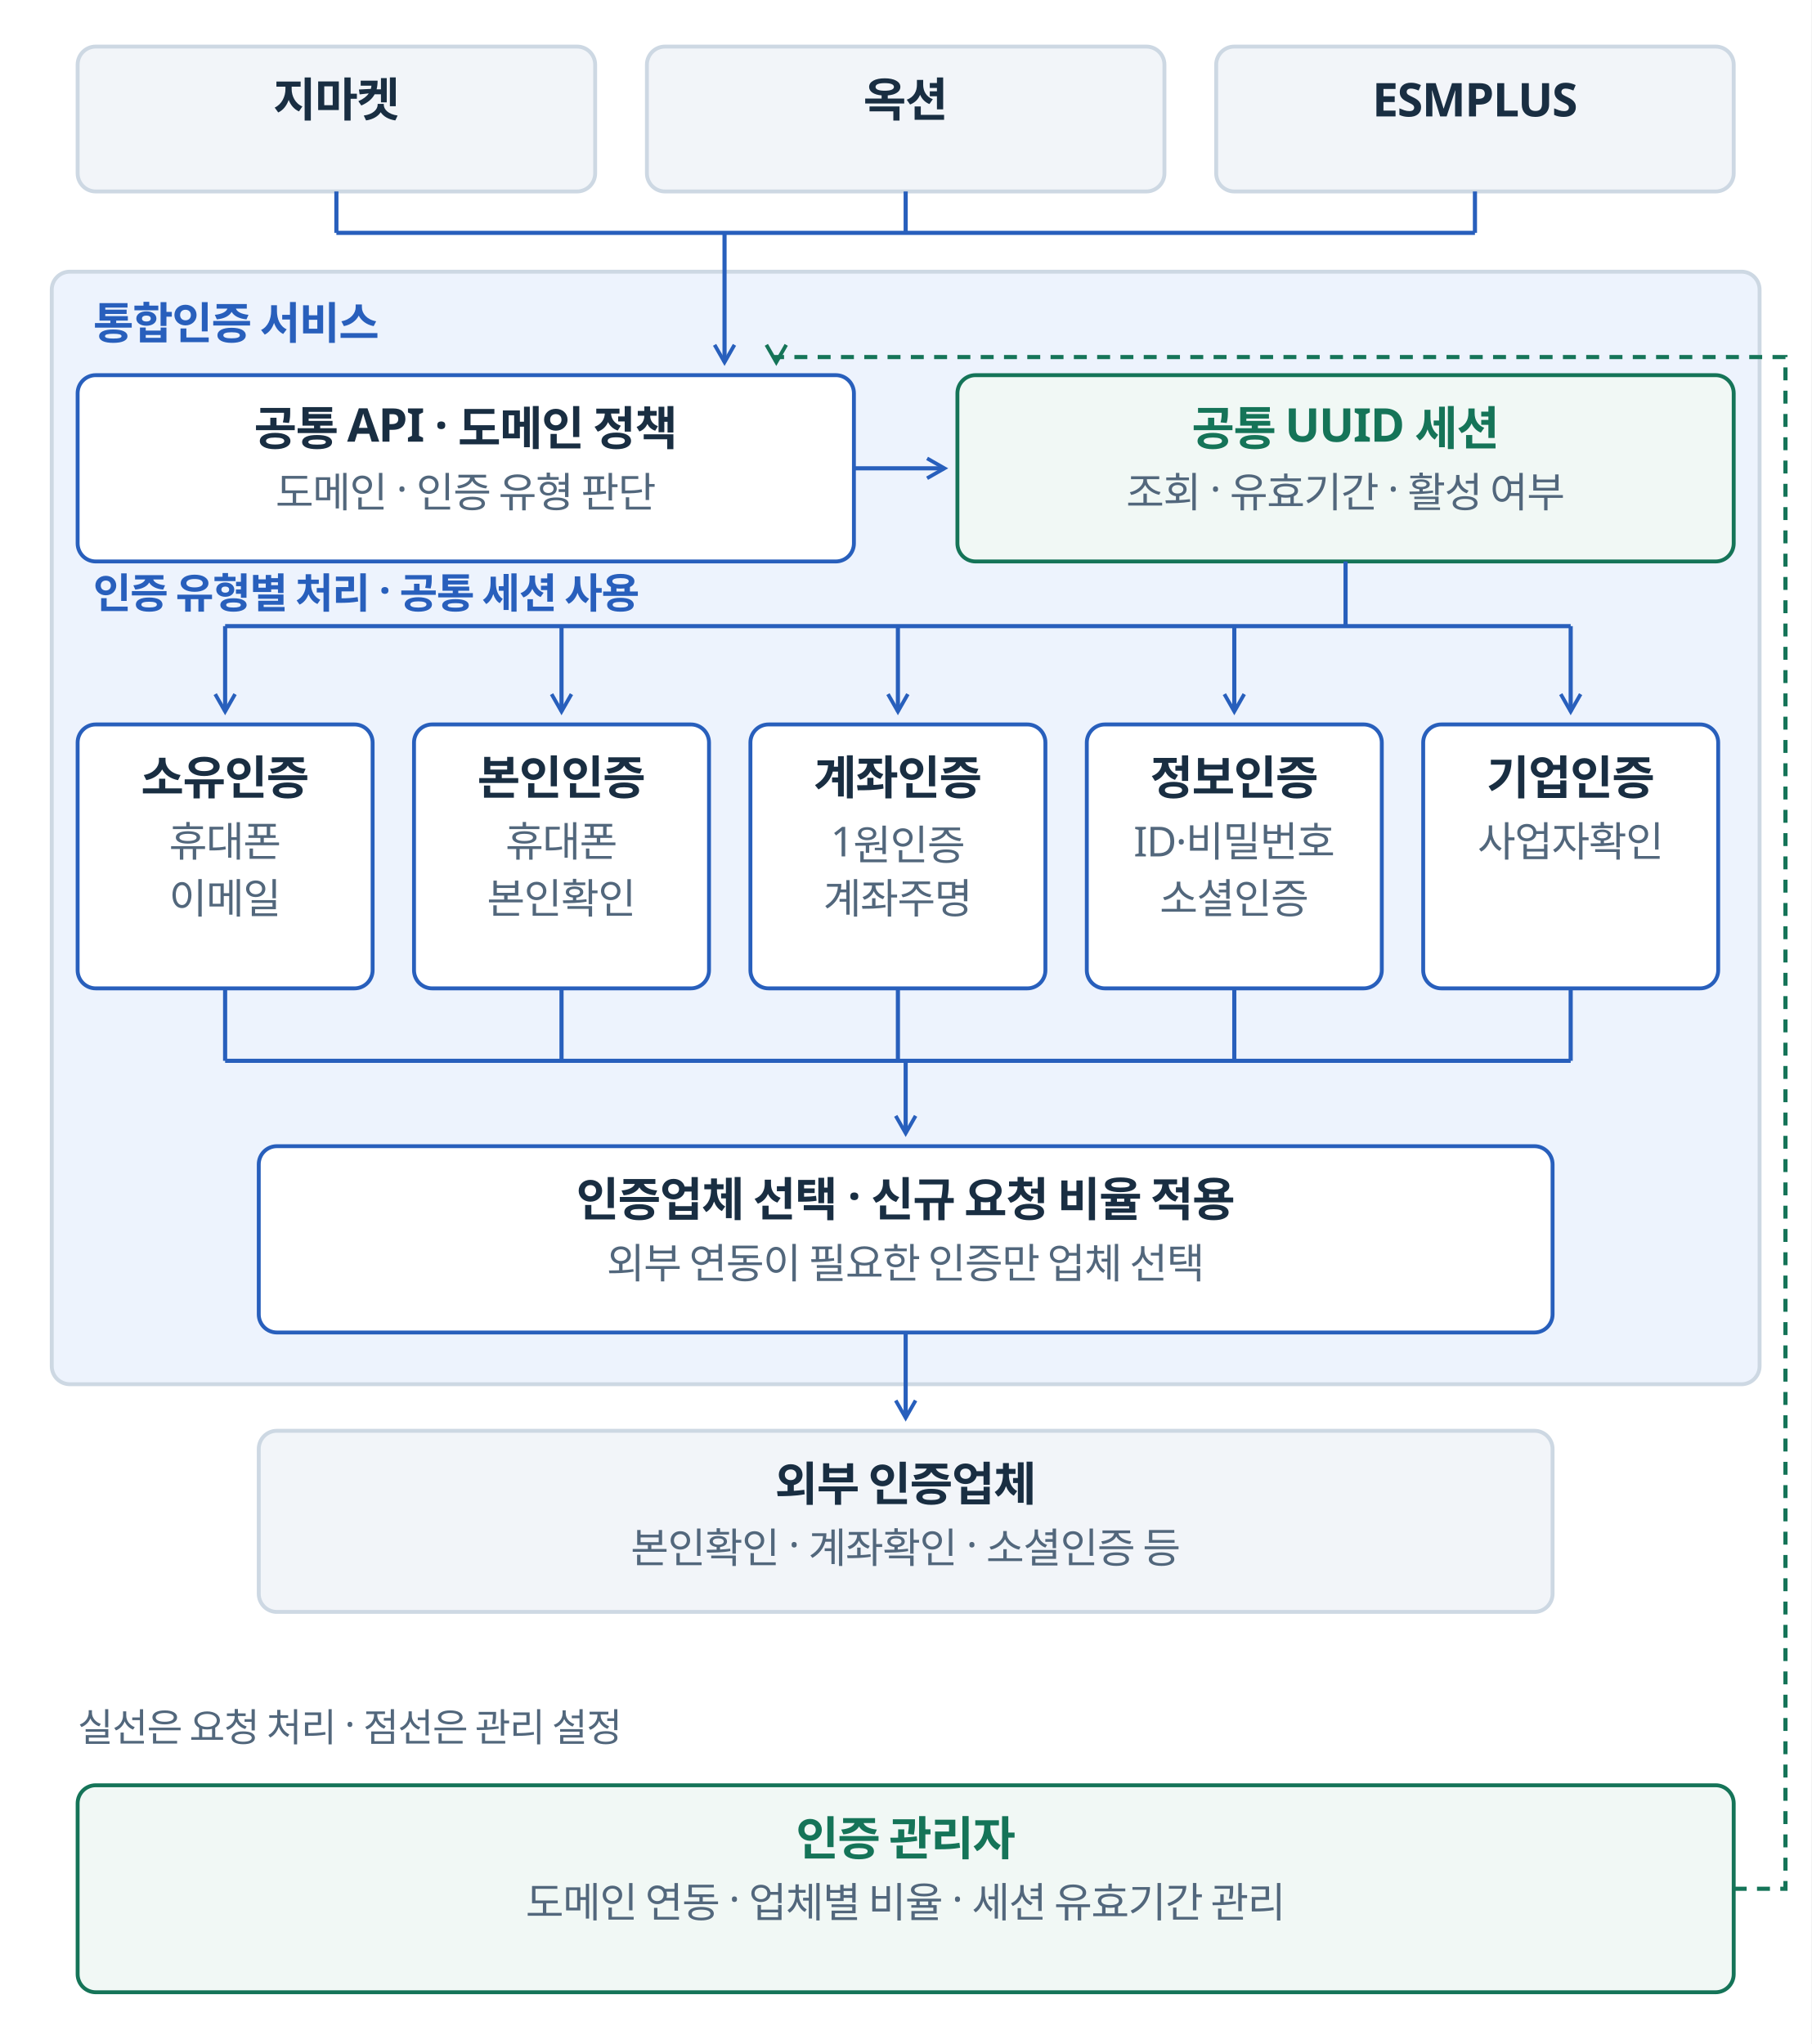
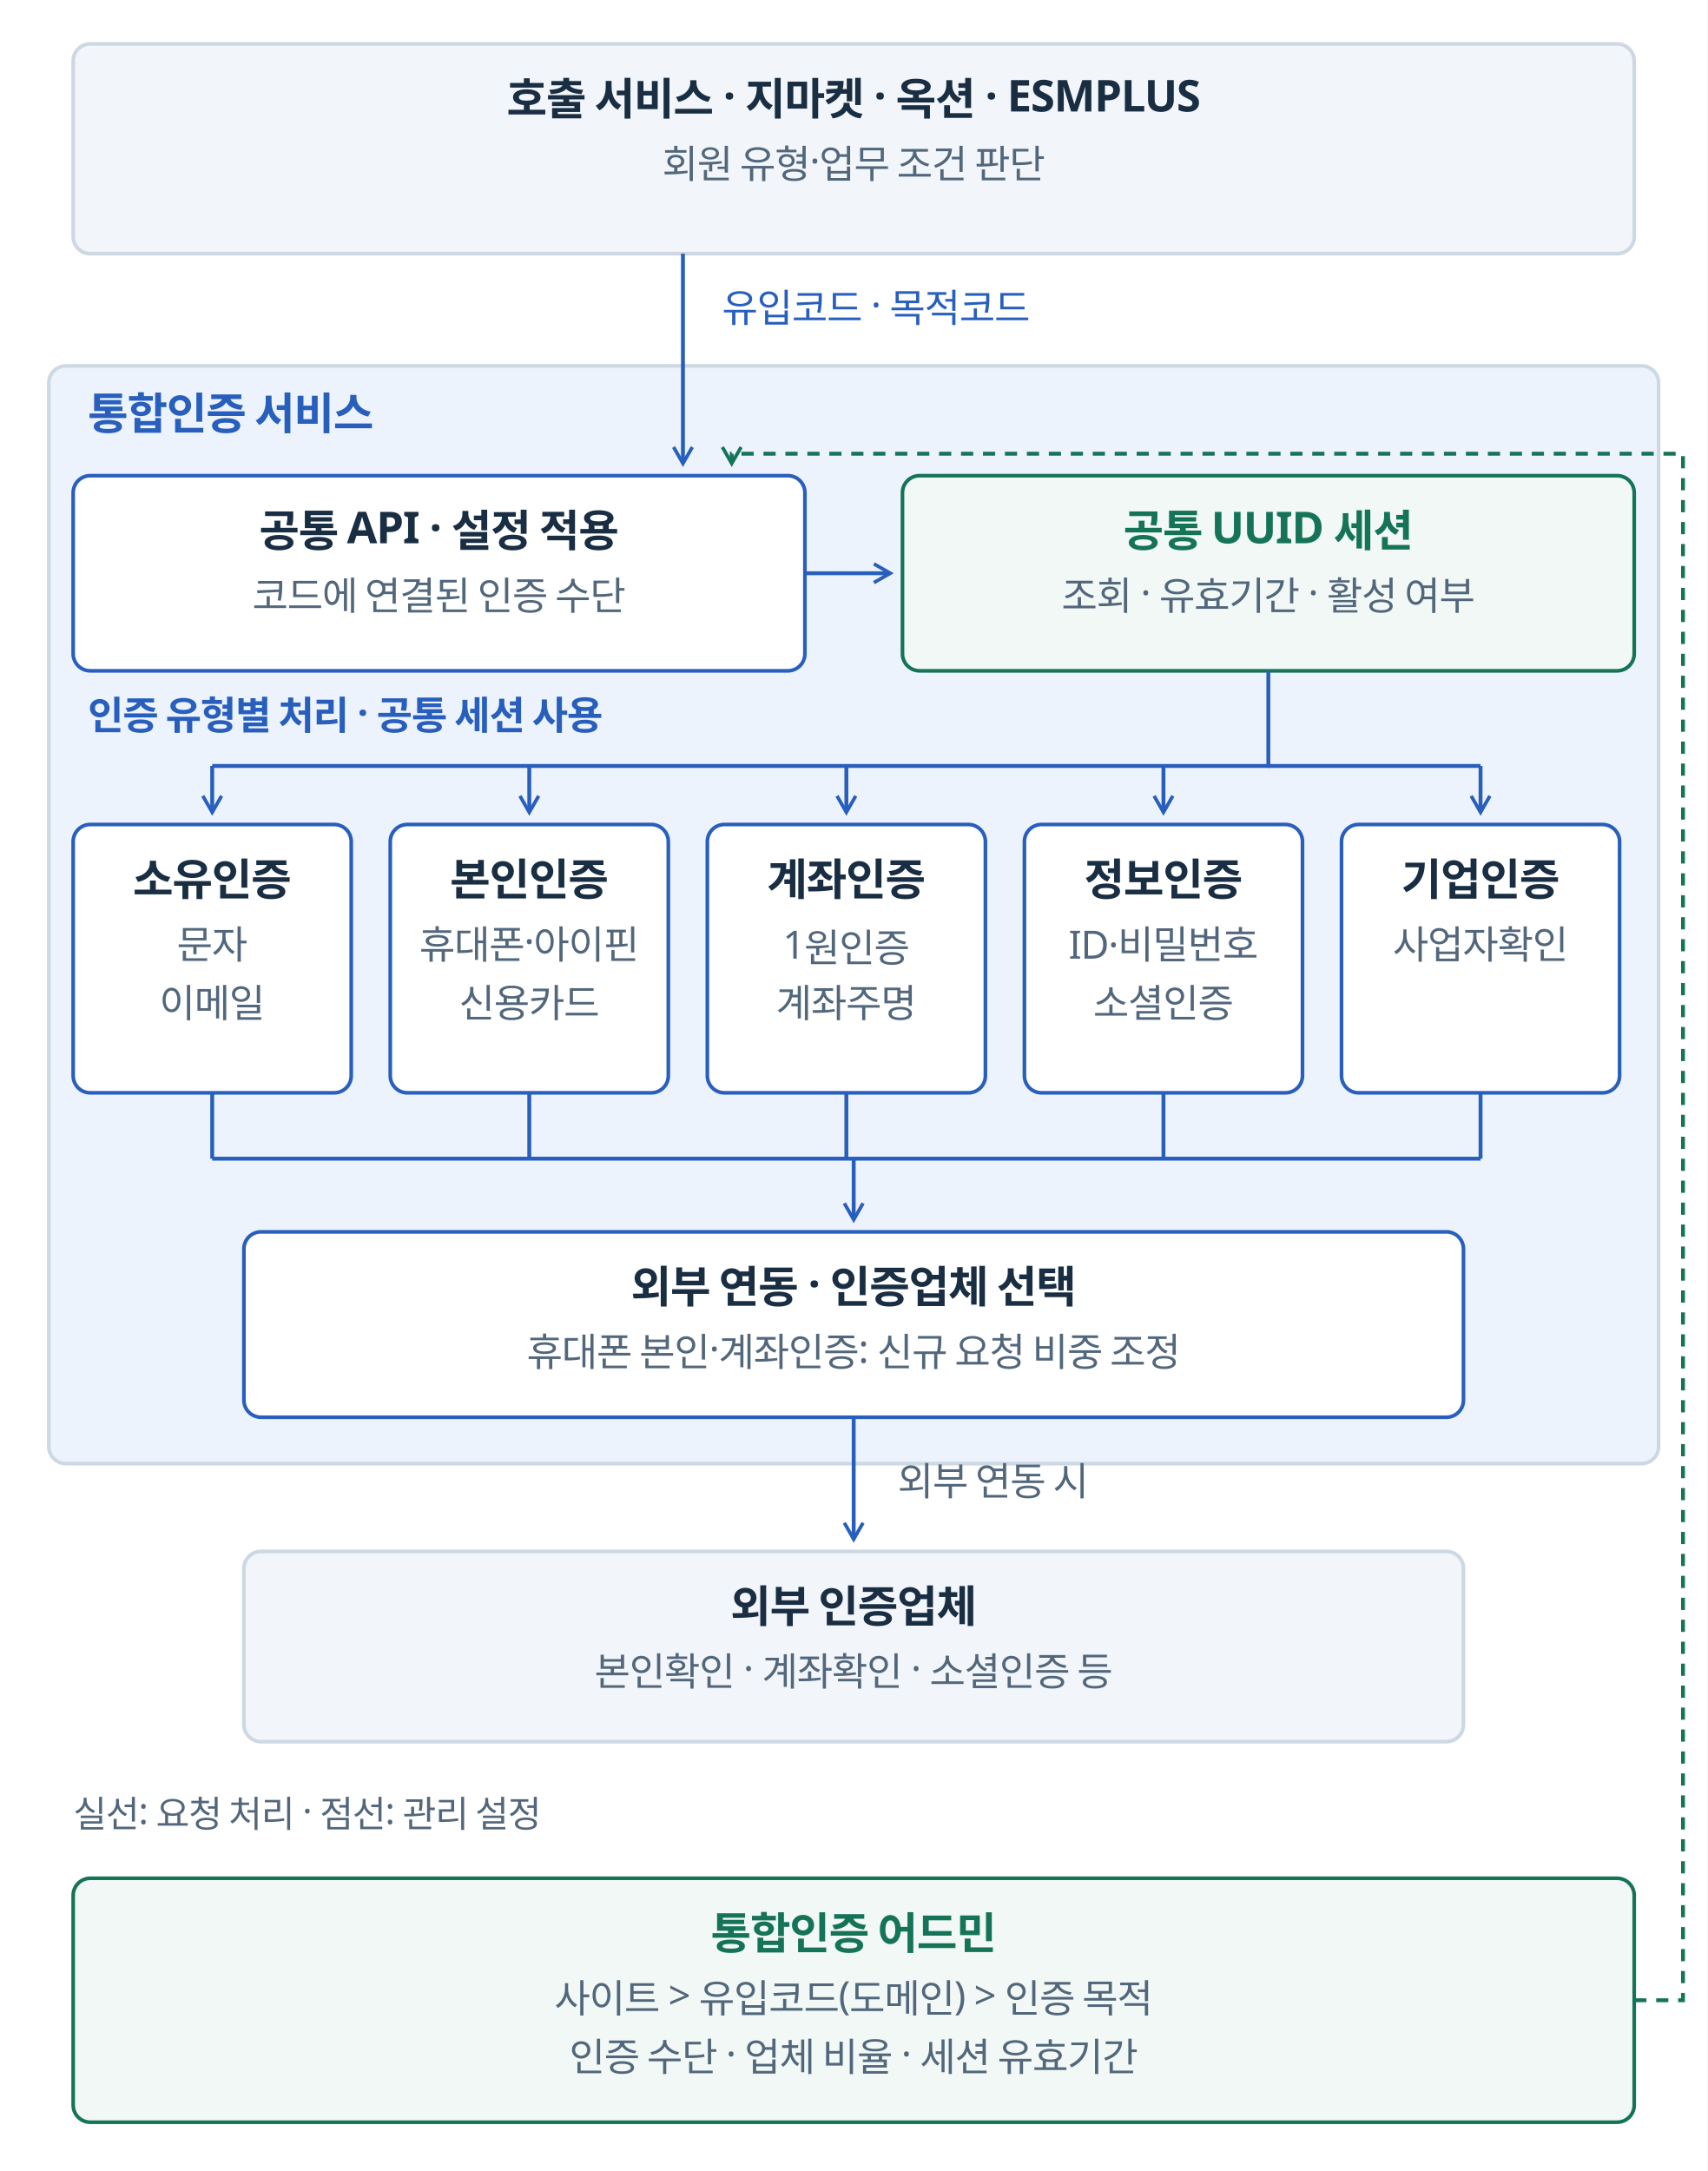
- <svg xmlns="http://www.w3.org/2000/svg" width="700" height="790" viewBox="0 0 700 790" role="img" aria-labelledby="auth-architecture-wide-title auth-architecture-wide-desc">
+ <svg xmlns="http://www.w3.org/2000/svg" width="700" height="890" viewBox="0 0 700 890" role="img" aria-labelledby="auth-architecture-wide-title auth-architecture-wide-desc">
  <defs>
    <marker id="auth-architecture-wide-blue" viewBox="0 0 10 10" refX="8" refY="5" markerWidth="6" markerHeight="6" orient="auto">
      <path d="M1 1L8 5L1 9" fill="none" stroke="#285fbc" stroke-width="1.5" />
    </marker>
    <marker id="auth-architecture-wide-green" viewBox="0 0 10 10" refX="8" refY="5" markerWidth="6" markerHeight="6" orient="auto">
      <path d="M1 1L8 5L1 9" fill="none" stroke="#157458" stroke-width="1.5" />
    </marker>
    <style>text{font-family:'Pretendard','Apple SD Gothic Neo','Noto Sans KR',sans-serif;letter-spacing:-.4px}</style>
  </defs>
  <rect width="100%" height="100%" fill="#fff" />
-   <rect class="service-boundary" x="20" y="105" width="660" height="430" rx="7" fill="#edf3fd" stroke="#cdd8e3" stroke-width="1.5" />
-   <text x="36" y="131" font-size="17" fill="#285fbc" font-weight="700" text-anchor="start">통합인증 서비스</text>
  <g class="component">
-     <rect class="node" x="30" y="18" width="200" height="56" rx="7" fill="#f2f5f9" stroke="#cdd8e3" stroke-width="1.5" />
-     <text x="130" y="45" font-size="18" fill="#192e42" font-weight="700" text-anchor="middle">지마켓</text>
+     <rect class="node" x="30" y="18" width="640" height="86" rx="7" fill="#f2f5f9" stroke="#cdd8e3" stroke-width="1.5" />
+     <text x="350.0" y="47" font-size="18" fill="#192e42" font-weight="700" text-anchor="middle">호출 서비스 · 지마켓 · 옥션 · ESMPLUS</text>
+     <text x="350.0" y="73" font-size="16" fill="#52677c" font-weight="500" text-anchor="middle">회원 유형·업무 조건 판단</text>
  </g>
-   <path class="route" d="M130 74 V90" fill="none" stroke="#285fbc" stroke-width="1.6" />
+   <rect class="service-boundary" x="20" y="150" width="660" height="450" rx="7" fill="#edf3fd" stroke="#cdd8e3" stroke-width="1.5" />
+   <text x="36" y="176" font-size="18" fill="#285fbc" font-weight="700" text-anchor="start">통합인증 서비스</text>
+   <path class="route" d="M280 104 V190" fill="none" stroke="#285fbc" stroke-width="1.6" marker-end="url(#auth-architecture-wide-blue)" />
+   <text x="296" y="132" font-size="16" fill="#285fbc" font-weight="500" text-anchor="start">유입코드 · 목적코드</text>
  <g class="component">
-     <rect class="node" x="250" y="18" width="200" height="56" rx="7" fill="#f2f5f9" stroke="#cdd8e3" stroke-width="1.5" />
-     <text x="350" y="45" font-size="18" fill="#192e42" font-weight="700" text-anchor="middle">옥션</text>
-   </g>
-   <path class="route" d="M350 74 V90" fill="none" stroke="#285fbc" stroke-width="1.6" />
-   <g class="component">
-     <rect class="node" x="470" y="18" width="200" height="56" rx="7" fill="#f2f5f9" stroke="#cdd8e3" stroke-width="1.5" />
-     <text x="570" y="45" font-size="18" fill="#192e42" font-weight="700" text-anchor="middle">ESMPLUS</text>
-   </g>
-   <path class="route" d="M570 74 V90" fill="none" stroke="#285fbc" stroke-width="1.6" />
-   <path class="route" d="M130 90 H570" fill="none" stroke="#285fbc" stroke-width="1.6" />
-   <path class="route" d="M280 90 V140" fill="none" stroke="#285fbc" stroke-width="1.6" marker-end="url(#auth-architecture-wide-blue)" />
-   <g class="component">
-     <rect class="node" x="30" y="145" width="300" height="72" rx="7" fill="#fff" stroke="#285fbc" stroke-width="1.5" />
-     <text x="180" y="172" font-size="18" fill="#192e42" font-weight="700" text-anchor="middle">공통 API · 도메인 정책</text>
-     <text x="180" y="196" font-size="16" fill="#52677c" font-weight="500" text-anchor="middle">도메인 · 인증 유형 판단</text>
+     <rect class="node" x="30" y="195" width="300" height="80" rx="7" fill="#fff" stroke="#285fbc" stroke-width="1.5" />
+     <text x="180.0" y="224" font-size="18" fill="#192e42" font-weight="700" text-anchor="middle">공통 API · 설정 적용</text>
+     <text x="180.0" y="250" font-size="16" fill="#52677c" font-weight="500" text-anchor="middle">코드에 연결된 인증 수단</text>
  </g>
  <g class="component">
-     <rect class="node" x="370" y="145" width="300" height="72" rx="7" fill="#f1f8f5" stroke="#157458" stroke-width="1.5" />
-     <text x="520" y="172" font-size="18" fill="#157458" font-weight="700" text-anchor="middle">공통 UUID 세션</text>
-     <text x="520" y="196" font-size="16" fill="#52677c" font-weight="500" text-anchor="middle">조회 · 유효기간 · 활성 여부</text>
+     <rect class="node" x="370" y="195" width="300" height="80" rx="7" fill="#f1f8f5" stroke="#157458" stroke-width="1.5" />
+     <text x="520.0" y="224" font-size="18" fill="#157458" font-weight="700" text-anchor="middle">공통 UUID 세션</text>
+     <text x="520.0" y="250" font-size="16" fill="#52677c" font-weight="500" text-anchor="middle">조회 · 유효기간 · 활성 여부</text>
  </g>
-   <path class="route" d="M330 181 H365" fill="none" stroke="#285fbc" stroke-width="1.6" marker-end="url(#auth-architecture-wide-blue)" />
-   <path class="route" d="M520 217 V242" fill="none" stroke="#285fbc" stroke-width="1.6" />
-   <path class="route" d="M87 242 H607" fill="none" stroke="#285fbc" stroke-width="1.6" />
-   <text x="36" y="235" font-size="16" fill="#285fbc" font-weight="650" text-anchor="start">인증 유형별 처리 · 공통 세션 사용</text>
-   <path class="route" d="M87 242 V275" fill="none" stroke="#285fbc" stroke-width="1.6" marker-end="url(#auth-architecture-wide-blue)" />
+   <path class="route" d="M330 235 H365" fill="none" stroke="#285fbc" stroke-width="1.6" marker-end="url(#auth-architecture-wide-blue)" />
+   <path class="route" d="M520 275 V314 H87" fill="none" stroke="#285fbc" stroke-width="1.6" />
+   <path class="route" d="M520 314 H607" fill="none" stroke="#285fbc" stroke-width="1.6" />
+   <text x="36" y="299" font-size="16" fill="#285fbc" font-weight="650" text-anchor="start">인증 유형별 처리 · 공통 세션 사용</text>
+   <path class="route" d="M87 314 V333" fill="none" stroke="#285fbc" stroke-width="1.6" marker-end="url(#auth-architecture-wide-blue)" />
  <g class="component">
-     <rect class="node" x="30" y="280" width="114" height="102" rx="7" fill="#fff" stroke="#285fbc" stroke-width="1.5" />
-     <text x="87" y="307" font-size="18" fill="#192e42" font-weight="700" text-anchor="middle">소유인증</text>
-     <text x="87" y="331" font-size="16" fill="#52677c" font-weight="500" text-anchor="middle">휴대폰</text>
-     <text x="87" y="353" font-size="16" fill="#52677c" font-weight="500" text-anchor="middle">이메일</text>
+     <rect class="node" x="30" y="338" width="114" height="110" rx="7" fill="#fff" stroke="#285fbc" stroke-width="1.5" />
+     <text x="87.0" y="367" font-size="18" fill="#192e42" font-weight="700" text-anchor="middle">소유인증</text>
+     <text x="87.0" y="393" font-size="16" fill="#52677c" font-weight="500" text-anchor="middle">문자</text>
+     <text x="87.0" y="417" font-size="16" fill="#52677c" font-weight="500" text-anchor="middle">이메일</text>
  </g>
-   <path class="route" d="M87 382 V410" fill="none" stroke="#285fbc" stroke-width="1.6" />
-   <path class="route" d="M217 242 V275" fill="none" stroke="#285fbc" stroke-width="1.6" marker-end="url(#auth-architecture-wide-blue)" />
+   <path class="route" d="M87 448 V475" fill="none" stroke="#285fbc" stroke-width="1.6" />
+   <path class="route" d="M217 314 V333" fill="none" stroke="#285fbc" stroke-width="1.6" marker-end="url(#auth-architecture-wide-blue)" />
  <g class="component">
-     <rect class="node" x="160" y="280" width="114" height="102" rx="7" fill="#fff" stroke="#285fbc" stroke-width="1.5" />
-     <text x="217" y="307" font-size="18" fill="#192e42" font-weight="700" text-anchor="middle">본인인증</text>
-     <text x="217" y="331" font-size="16" fill="#52677c" font-weight="500" text-anchor="middle">휴대폰</text>
-     <text x="217" y="353" font-size="16" fill="#52677c" font-weight="500" text-anchor="middle">본인확인</text>
+     <rect class="node" x="160" y="338" width="114" height="110" rx="7" fill="#fff" stroke="#285fbc" stroke-width="1.5" />
+     <text x="217.0" y="367" font-size="18" fill="#192e42" font-weight="700" text-anchor="middle">본인인증</text>
+     <text x="217.0" y="393" font-size="16" fill="#52677c" font-weight="500" text-anchor="middle">휴대폰·아이핀</text>
+     <text x="217.0" y="417" font-size="16" fill="#52677c" font-weight="500" text-anchor="middle">신용카드</text>
  </g>
-   <path class="route" d="M217 382 V410" fill="none" stroke="#285fbc" stroke-width="1.6" />
-   <path class="route" d="M347 242 V275" fill="none" stroke="#285fbc" stroke-width="1.6" marker-end="url(#auth-architecture-wide-blue)" />
+   <path class="route" d="M217 448 V475" fill="none" stroke="#285fbc" stroke-width="1.6" />
+   <path class="route" d="M347 314 V333" fill="none" stroke="#285fbc" stroke-width="1.6" marker-end="url(#auth-architecture-wide-blue)" />
  <g class="component">
-     <rect class="node" x="290" y="280" width="114" height="102" rx="7" fill="#fff" stroke="#285fbc" stroke-width="1.5" />
-     <text x="347" y="307" font-size="18" fill="#192e42" font-weight="700" text-anchor="middle">계좌인증</text>
-     <text x="347" y="331" font-size="16" fill="#52677c" font-weight="500" text-anchor="middle">1원인증</text>
-     <text x="347" y="353" font-size="16" fill="#52677c" font-weight="500" text-anchor="middle">계좌주명</text>
+     <rect class="node" x="290" y="338" width="114" height="110" rx="7" fill="#fff" stroke="#285fbc" stroke-width="1.5" />
+     <text x="347.0" y="367" font-size="18" fill="#192e42" font-weight="700" text-anchor="middle">계좌인증</text>
+     <text x="347.0" y="393" font-size="16" fill="#52677c" font-weight="500" text-anchor="middle">1원인증</text>
+     <text x="347.0" y="417" font-size="16" fill="#52677c" font-weight="500" text-anchor="middle">계좌주명</text>
  </g>
-   <path class="route" d="M347 382 V410" fill="none" stroke="#285fbc" stroke-width="1.6" />
-   <path class="route" d="M477 242 V275" fill="none" stroke="#285fbc" stroke-width="1.6" marker-end="url(#auth-architecture-wide-blue)" />
+   <path class="route" d="M347 448 V475" fill="none" stroke="#285fbc" stroke-width="1.6" />
+   <path class="route" d="M477 314 V333" fill="none" stroke="#285fbc" stroke-width="1.6" marker-end="url(#auth-architecture-wide-blue)" />
  <g class="component">
-     <rect class="node" x="420" y="280" width="114" height="102" rx="7" fill="#fff" stroke="#285fbc" stroke-width="1.5" />
-     <text x="477" y="307" font-size="18" fill="#192e42" font-weight="700" text-anchor="middle">정보인증</text>
-     <text x="477" y="331" font-size="16" fill="#52677c" font-weight="500" text-anchor="middle">ID·비밀번호</text>
-     <text x="477" y="353" font-size="16" fill="#52677c" font-weight="500" text-anchor="middle">소셜인증</text>
+     <rect class="node" x="420" y="338" width="114" height="110" rx="7" fill="#fff" stroke="#285fbc" stroke-width="1.5" />
+     <text x="477.0" y="367" font-size="18" fill="#192e42" font-weight="700" text-anchor="middle">정보인증</text>
+     <text x="477.0" y="393" font-size="16" fill="#52677c" font-weight="500" text-anchor="middle">ID·비밀번호</text>
+     <text x="477.0" y="417" font-size="16" fill="#52677c" font-weight="500" text-anchor="middle">소셜인증</text>
  </g>
-   <path class="route" d="M477 382 V410" fill="none" stroke="#285fbc" stroke-width="1.6" />
-   <path class="route" d="M607 242 V275" fill="none" stroke="#285fbc" stroke-width="1.6" marker-end="url(#auth-architecture-wide-blue)" />
+   <path class="route" d="M477 448 V475" fill="none" stroke="#285fbc" stroke-width="1.6" />
+   <path class="route" d="M607 314 V333" fill="none" stroke="#285fbc" stroke-width="1.6" marker-end="url(#auth-architecture-wide-blue)" />
  <g class="component">
-     <rect class="node" x="550" y="280" width="114" height="102" rx="7" fill="#fff" stroke="#285fbc" stroke-width="1.5" />
-     <text x="607" y="307" font-size="18" fill="#192e42" font-weight="700" text-anchor="middle">기업인증</text>
-     <text x="607" y="331" font-size="16" fill="#52677c" font-weight="500" text-anchor="middle">사업자확인</text>
+     <rect class="node" x="550" y="338" width="114" height="110" rx="7" fill="#fff" stroke="#285fbc" stroke-width="1.5" />
+     <text x="607.0" y="367" font-size="18" fill="#192e42" font-weight="700" text-anchor="middle">기업인증</text>
+     <text x="607.0" y="393" font-size="16" fill="#52677c" font-weight="500" text-anchor="middle">사업자확인</text>
  </g>
-   <path class="route" d="M607 382 V410" fill="none" stroke="#285fbc" stroke-width="1.6" />
-   <path class="route" d="M87 410 H607" fill="none" stroke="#285fbc" stroke-width="1.6" />
-   <path class="route" d="M350 410 V438" fill="none" stroke="#285fbc" stroke-width="1.6" marker-end="url(#auth-architecture-wide-blue)" />
+   <path class="route" d="M607 448 V475" fill="none" stroke="#285fbc" stroke-width="1.6" />
+   <path class="route" d="M87 475 H607" fill="none" stroke="#285fbc" stroke-width="1.6" />
+   <path class="route" d="M350 475 V500" fill="none" stroke="#285fbc" stroke-width="1.6" marker-end="url(#auth-architecture-wide-blue)" />
  <g class="component">
-     <rect class="node" x="100" y="443" width="500" height="72" rx="7" fill="#fff" stroke="#285fbc" stroke-width="1.5" />
-     <text x="350" y="470" font-size="18" fill="#192e42" font-weight="700" text-anchor="middle">인증업체 선택 · 신규 요청 비율 적용</text>
-     <text x="350" y="494" font-size="16" fill="#52677c" font-weight="500" text-anchor="middle">외부 연동이 필요한 인증만 업체 선택</text>
+     <rect class="node" x="100" y="505" width="500" height="76" rx="7" fill="#fff" stroke="#285fbc" stroke-width="1.5" />
+     <text x="350.0" y="534" font-size="18" fill="#192e42" font-weight="700" text-anchor="middle">외부 연동 · 인증업체 선택</text>
+     <text x="350.0" y="560" font-size="16" fill="#52677c" font-weight="500" text-anchor="middle">휴대폰 본인·계좌인증: 신규 요청 비중 조정</text>
  </g>
-   <path class="route" d="M350 515 V548" fill="none" stroke="#285fbc" stroke-width="1.6" marker-end="url(#auth-architecture-wide-blue)" />
+   <path class="route" d="M350 581 V631" fill="none" stroke="#285fbc" stroke-width="1.6" marker-end="url(#auth-architecture-wide-blue)" />
+   <text x="368" y="613" font-size="16" fill="#52677c" font-weight="500" text-anchor="start">외부 연동 시</text>
  <g class="component">
-     <rect class="node" x="100" y="553" width="500" height="70" rx="7" fill="#f2f5f9" stroke="#cdd8e3" stroke-width="1.5" />
-     <text x="350" y="580" font-size="18" fill="#192e42" font-weight="700" text-anchor="middle">외부 인증업체</text>
-     <text x="350" y="604" font-size="16" fill="#52677c" font-weight="500" text-anchor="middle">본인확인 · 계좌확인 · 소셜인증 등</text>
+     <rect class="node" x="100" y="636" width="500" height="78" rx="7" fill="#f2f5f9" stroke="#cdd8e3" stroke-width="1.5" />
+     <text x="350.0" y="665" font-size="18" fill="#192e42" font-weight="700" text-anchor="middle">외부 인증업체</text>
+     <text x="350.0" y="691" font-size="16" fill="#52677c" font-weight="500" text-anchor="middle">본인확인 · 계좌확인 · 소셜인증 등</text>
  </g>
+   <text x="30" y="749" font-size="15" fill="#52677c" font-weight="500" text-anchor="start">실선: 요청 처리 · 점선: 관리 설정</text>
  <g class="component">
-     <rect class="node" x="30" y="690" width="640" height="80" rx="7" fill="#f1f8f5" stroke="#157458" stroke-width="1.5" />
-     <text x="350" y="717" font-size="18" fill="#157458" font-weight="700" text-anchor="middle">인증 관리자</text>
-     <text x="350" y="741" font-size="16" fill="#52677c" font-weight="500" text-anchor="middle">도메인 연동 · 업체별 비율 · 세션 유효기간 관리</text>
+     <rect class="node" x="30" y="770" width="640" height="100" rx="7" fill="#f1f8f5" stroke="#157458" stroke-width="1.5" />
+     <text x="350.0" y="799" font-size="18" fill="#157458" font-weight="700" text-anchor="middle">통합인증 어드민</text>
+     <text x="350.0" y="825" font-size="16" fill="#52677c" font-weight="500" text-anchor="middle">사이트 &gt; 유입코드(도메인) &gt; 인증 목적</text>
+     <text x="350.0" y="849" font-size="16" fill="#52677c" font-weight="500" text-anchor="middle">인증 수단 · 업체 비율 · 세션 유효기간</text>
  </g>
-   <path class="route" d="M670 730 H690 V138 H300 V140" fill="none" stroke="#157458" stroke-width="1.6" stroke-dasharray="5 4" marker-end="url(#auth-architecture-wide-green)" />
-   <text x="30" y="673" font-size="15" fill="#52677c" font-weight="500" text-anchor="start">실선은 요청 처리 · 점선은 관리 설정</text>
+   <path class="route" d="M670 820 H690 V186 H300 V190" fill="none" stroke="#157458" stroke-width="1.6" stroke-dasharray="5 4" marker-end="url(#auth-architecture-wide-green)" />
</svg>
